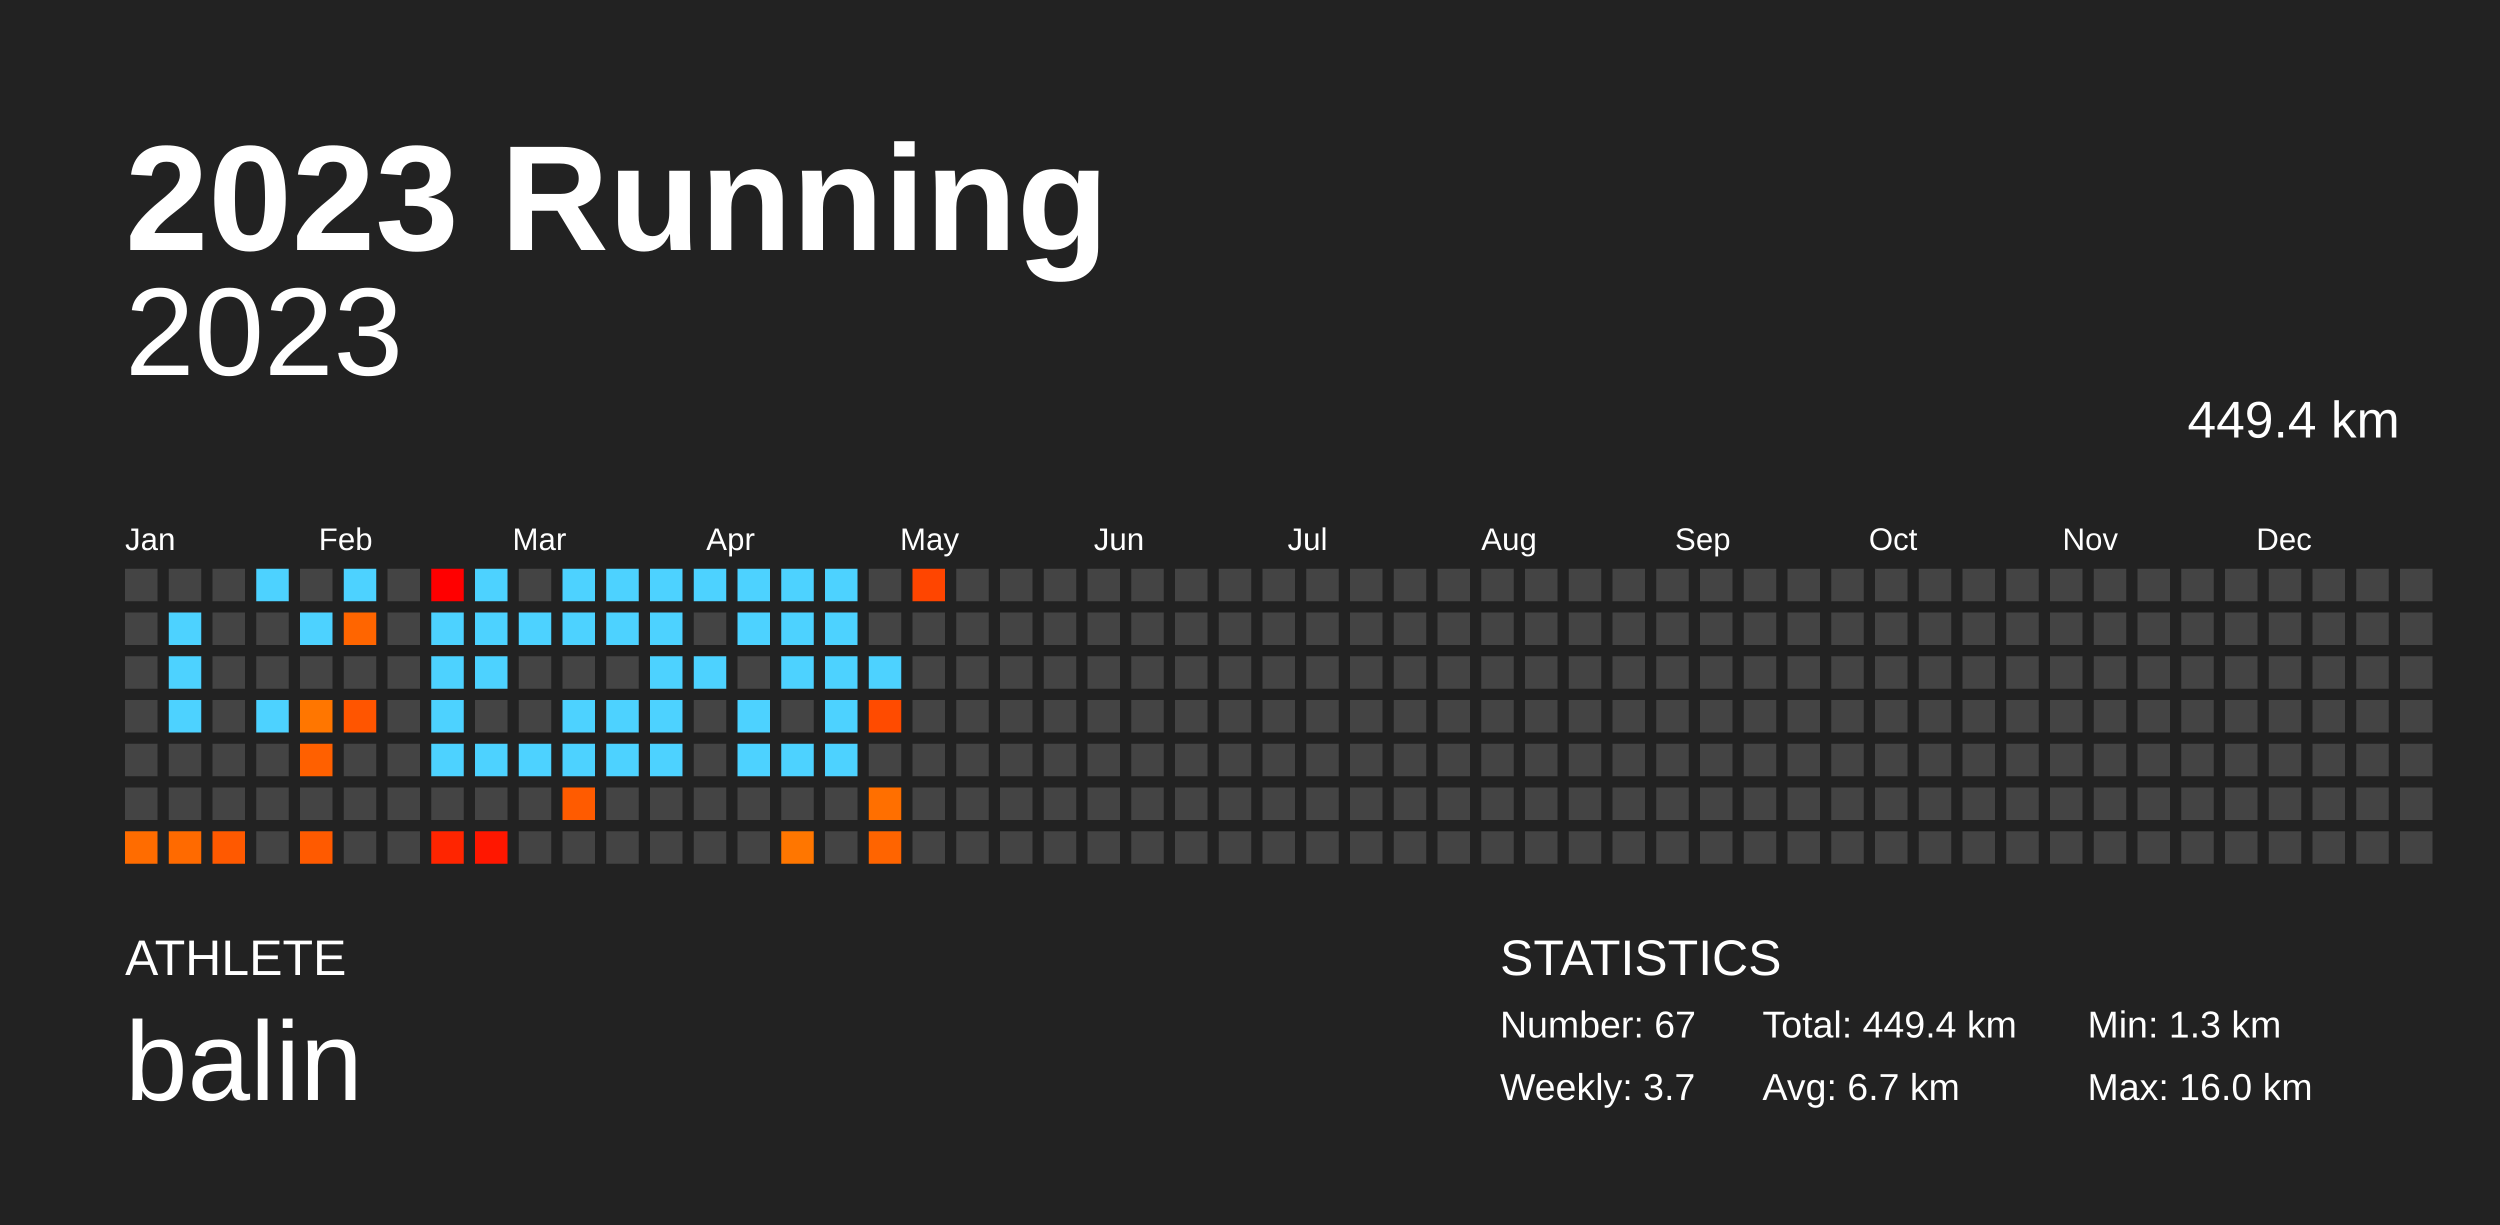
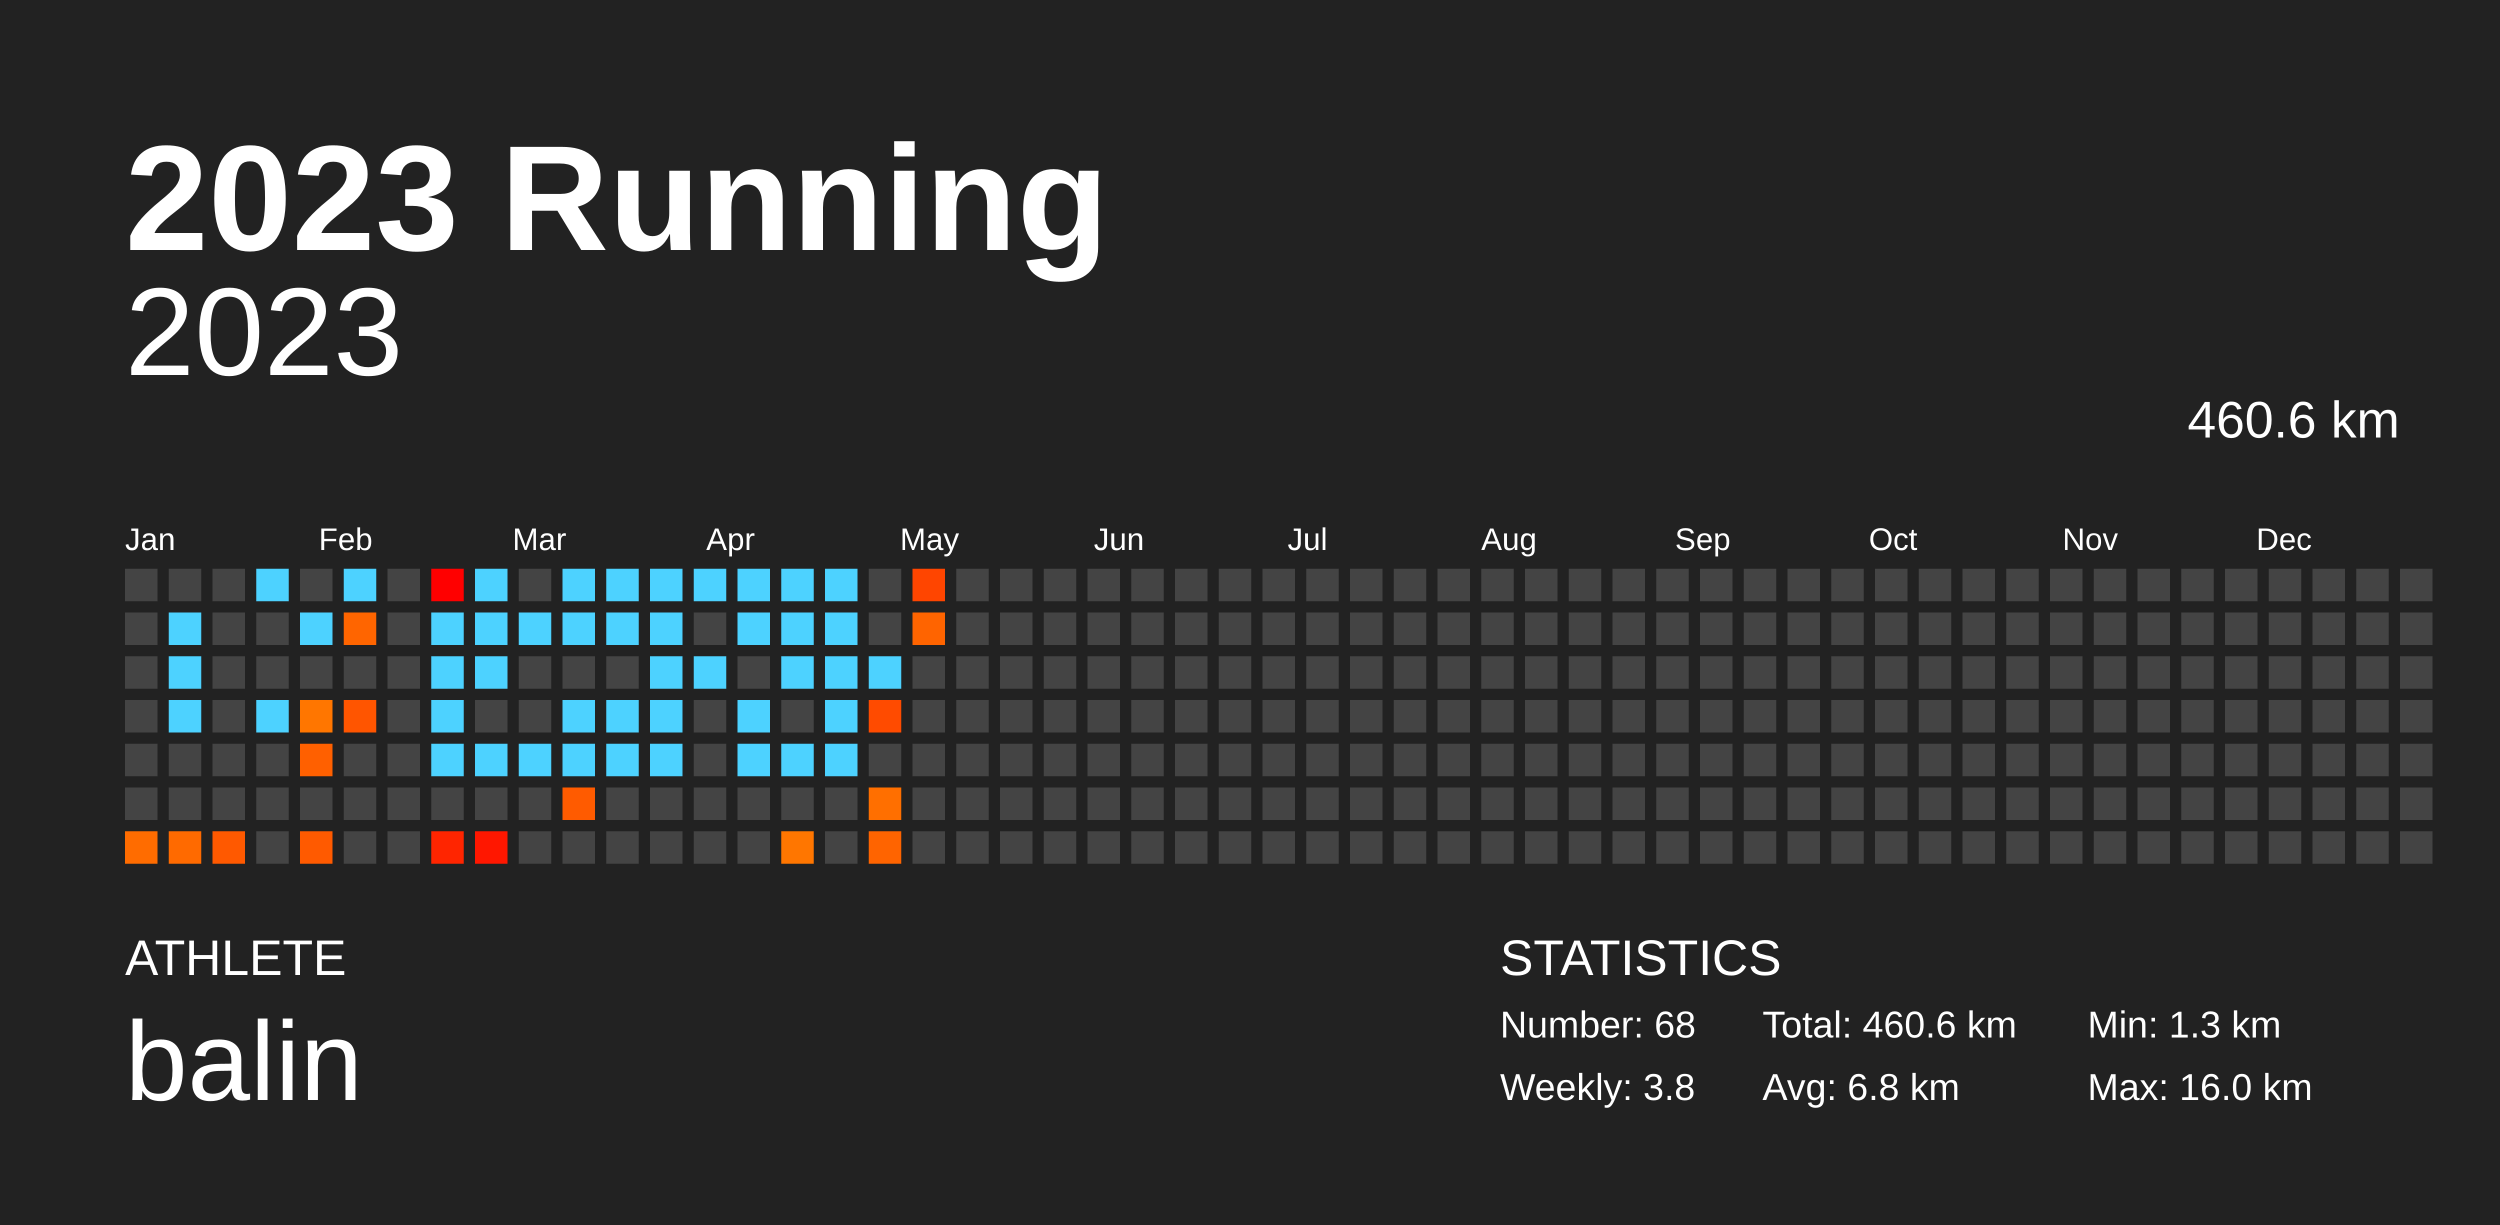
<svg xmlns="http://www.w3.org/2000/svg" baseProfile="full" height="98mm" version="1.1" viewBox="0,0,200,98" width="200mm">
  <defs />
  <rect fill="#222222" height="98" width="200" x="0" y="0" />
  <text fill="#FFFFFF" style="font-size:12px; font-family:Arial; font-weight:bold;" x="10" y="20">2023 Running</text>
  <text fill="#FFFFFF" style="font-size:4px; font-family:Arial" x="10" y="78">ATHLETE</text>
  <text fill="#FFFFFF" style="font-size:9px; font-family:Arial" x="10" y="88">balin</text>
  <text fill="#FFFFFF" style="font-size:4px; font-family:Arial" x="120" y="78">STATISTICS</text>
-   <text fill="#FFFFFF" style="font-size:3px; font-family:Arial" x="120" y="83">Number: 67</text>
-   <text fill="#FFFFFF" style="font-size:3px; font-family:Arial" x="120" y="88">Weekly: 3.7</text>
-   <text fill="#FFFFFF" style="font-size:3px; font-family:Arial" x="141" y="83">Total: 449.4 km</text>
-   <text fill="#FFFFFF" style="font-size:3px; font-family:Arial" x="141" y="88">Avg: 6.7 km</text>
+   <text fill="#FFFFFF" style="font-size:3px; font-family:Arial" x="120" y="83">Number: 68</text>
+   <text fill="#FFFFFF" style="font-size:3px; font-family:Arial" x="120" y="88">Weekly: 3.8</text>
+   <text fill="#FFFFFF" style="font-size:3px; font-family:Arial" x="141" y="83">Total: 460.6 km</text>
+   <text fill="#FFFFFF" style="font-size:3px; font-family:Arial" x="141" y="88">Avg: 6.8 km</text>
  <text fill="#FFFFFF" style="font-size:3px; font-family:Arial" x="167" y="83">Min: 1.3 km</text>
  <text fill="#FFFFFF" style="font-size:3px; font-family:Arial" x="167" y="88">Max: 16.0 km</text>
  <text alignment-baseline="hanging" fill="#FFFFFF" style="font-size:10.0px; font-family:Arial;" x="10" y="30">2023</text>
-   <text alignment-baseline="hanging" fill="#FFFFFF" style="font-size:4.125px; font-family:Arial;" x="175" y="35">449.4 km</text>
+   <text alignment-baseline="hanging" fill="#FFFFFF" style="font-size:4.125px; font-family:Arial;" x="175" y="35">460.6 km</text>
  <text fill="#FFFFFF" style="font-size:2.5px; font-family:Arial" x="10.0" y="44">Jan</text>
  <text fill="#FFFFFF" style="font-size:2.5px; font-family:Arial" x="25.5" y="44">Feb</text>
  <text fill="#FFFFFF" style="font-size:2.5px; font-family:Arial" x="41.0" y="44">Mar</text>
  <text fill="#FFFFFF" style="font-size:2.5px; font-family:Arial" x="56.5" y="44">Apr</text>
  <text fill="#FFFFFF" style="font-size:2.5px; font-family:Arial" x="72.0" y="44">May</text>
  <text fill="#FFFFFF" style="font-size:2.5px; font-family:Arial" x="87.5" y="44">Jun</text>
  <text fill="#FFFFFF" style="font-size:2.5px; font-family:Arial" x="103.0" y="44">Jul</text>
  <text fill="#FFFFFF" style="font-size:2.5px; font-family:Arial" x="118.5" y="44">Aug</text>
  <text fill="#FFFFFF" style="font-size:2.5px; font-family:Arial" x="134.0" y="44">Sep</text>
  <text fill="#FFFFFF" style="font-size:2.5px; font-family:Arial" x="149.5" y="44">Oct</text>
  <text fill="#FFFFFF" style="font-size:2.5px; font-family:Arial" x="165.0" y="44">Nov</text>
  <text fill="#FFFFFF" style="font-size:2.5px; font-family:Arial" x="180.5" y="44">Dec</text>
  <rect fill="#444444" height="2.6" width="2.6" x="10.0" y="45.5" />
  <rect fill="#444444" height="2.6" width="2.6" x="10.0" y="49.0" />
  <rect fill="#444444" height="2.6" width="2.6" x="10.0" y="52.5" />
  <rect fill="#444444" height="2.6" width="2.6" x="10.0" y="56.0" />
  <rect fill="#444444" height="2.6" width="2.6" x="10.0" y="59.5" />
  <rect fill="#444444" height="2.6" width="2.6" x="10.0" y="63.0" />
  <rect fill="#ff6c00" height="2.6" width="2.6" x="10.0" y="66.5" />
  <rect fill="#444444" height="2.6" width="2.6" x="13.5" y="45.5" />
  <rect fill="#4dd2ff" height="2.6" width="2.6" x="13.5" y="49.0" />
  <rect fill="#4dd2ff" height="2.6" width="2.6" x="13.5" y="52.5" />
  <rect fill="#4dd2ff" height="2.6" width="2.6" x="13.5" y="56.0" />
  <rect fill="#444444" height="2.6" width="2.6" x="13.5" y="59.5" />
  <rect fill="#444444" height="2.6" width="2.6" x="13.5" y="63.0" />
  <rect fill="#ff6a00" height="2.6" width="2.6" x="13.5" y="66.5" />
  <rect fill="#444444" height="2.6" width="2.6" x="17.0" y="45.5" />
  <rect fill="#444444" height="2.6" width="2.6" x="17.0" y="49.0" />
  <rect fill="#444444" height="2.6" width="2.6" x="17.0" y="52.5" />
  <rect fill="#444444" height="2.6" width="2.6" x="17.0" y="56.0" />
  <rect fill="#444444" height="2.6" width="2.6" x="17.0" y="59.5" />
  <rect fill="#444444" height="2.6" width="2.6" x="17.0" y="63.0" />
  <rect fill="#ff5900" height="2.6" width="2.6" x="17.0" y="66.5" />
  <rect fill="#4dd2ff" height="2.6" width="2.6" x="20.5" y="45.5" />
  <rect fill="#444444" height="2.6" width="2.6" x="20.5" y="49.0" />
  <rect fill="#444444" height="2.6" width="2.6" x="20.5" y="52.5" />
  <rect fill="#4dd2ff" height="2.6" width="2.6" x="20.5" y="56.0" />
  <rect fill="#444444" height="2.6" width="2.6" x="20.5" y="59.5" />
  <rect fill="#444444" height="2.6" width="2.6" x="20.5" y="63.0" />
  <rect fill="#444444" height="2.6" width="2.6" x="20.5" y="66.5" />
  <rect fill="#444444" height="2.6" width="2.6" x="24.0" y="45.5" />
  <rect fill="#4dd2ff" height="2.6" width="2.6" x="24.0" y="49.0" />
  <rect fill="#444444" height="2.6" width="2.6" x="24.0" y="52.5" />
  <rect fill="#ff7600" height="2.6" width="2.6" x="24.0" y="56.0" />
  <rect fill="#ff6000" height="2.6" width="2.6" x="24.0" y="59.5" />
  <rect fill="#444444" height="2.6" width="2.6" x="24.0" y="63.0" />
  <rect fill="#ff5a00" height="2.6" width="2.6" x="24.0" y="66.5" />
  <rect fill="#4dd2ff" height="2.6" width="2.6" x="27.5" y="45.5" />
  <rect fill="#ff6500" height="2.6" width="2.6" x="27.5" y="49.0" />
  <rect fill="#444444" height="2.6" width="2.6" x="27.5" y="52.5" />
  <rect fill="#ff5500" height="2.6" width="2.6" x="27.5" y="56.0" />
  <rect fill="#444444" height="2.6" width="2.6" x="27.5" y="59.5" />
  <rect fill="#444444" height="2.6" width="2.6" x="27.5" y="63.0" />
  <rect fill="#444444" height="2.6" width="2.6" x="27.5" y="66.5" />
  <rect fill="#444444" height="2.6" width="2.6" x="31.0" y="45.5" />
  <rect fill="#444444" height="2.6" width="2.6" x="31.0" y="49.0" />
  <rect fill="#444444" height="2.6" width="2.6" x="31.0" y="52.5" />
  <rect fill="#444444" height="2.6" width="2.6" x="31.0" y="56.0" />
  <rect fill="#444444" height="2.6" width="2.6" x="31.0" y="59.5" />
  <rect fill="#444444" height="2.6" width="2.6" x="31.0" y="63.0" />
  <rect fill="#444444" height="2.6" width="2.6" x="31.0" y="66.5" />
  <rect fill="#ff0000" height="2.6" width="2.6" x="34.5" y="45.5" />
  <rect fill="#4dd2ff" height="2.6" width="2.6" x="34.5" y="49.0" />
  <rect fill="#4dd2ff" height="2.6" width="2.6" x="34.5" y="52.5" />
  <rect fill="#4dd2ff" height="2.6" width="2.6" x="34.5" y="56.0" />
  <rect fill="#4dd2ff" height="2.6" width="2.6" x="34.5" y="59.5" />
  <rect fill="#444444" height="2.6" width="2.6" x="34.5" y="63.0" />
  <rect fill="#ff2500" height="2.6" width="2.6" x="34.5" y="66.5" />
  <rect fill="#4dd2ff" height="2.6" width="2.6" x="38.0" y="45.5" />
  <rect fill="#4dd2ff" height="2.6" width="2.6" x="38.0" y="49.0" />
  <rect fill="#4dd2ff" height="2.6" width="2.6" x="38.0" y="52.5" />
  <rect fill="#444444" height="2.6" width="2.6" x="38.0" y="56.0" />
  <rect fill="#4dd2ff" height="2.6" width="2.6" x="38.0" y="59.5" />
  <rect fill="#444444" height="2.6" width="2.6" x="38.0" y="63.0" />
  <rect fill="#ff1700" height="2.6" width="2.6" x="38.0" y="66.5" />
  <rect fill="#444444" height="2.6" width="2.6" x="41.5" y="45.5" />
  <rect fill="#4dd2ff" height="2.6" width="2.6" x="41.5" y="49.0" />
  <rect fill="#444444" height="2.6" width="2.6" x="41.5" y="52.5" />
  <rect fill="#444444" height="2.6" width="2.6" x="41.5" y="56.0" />
  <rect fill="#4dd2ff" height="2.6" width="2.6" x="41.5" y="59.5" />
  <rect fill="#444444" height="2.6" width="2.6" x="41.5" y="63.0" />
  <rect fill="#444444" height="2.6" width="2.6" x="41.5" y="66.5" />
  <rect fill="#4dd2ff" height="2.6" width="2.6" x="45.0" y="45.5" />
  <rect fill="#4dd2ff" height="2.6" width="2.6" x="45.0" y="49.0" />
  <rect fill="#444444" height="2.6" width="2.6" x="45.0" y="52.5" />
  <rect fill="#4dd2ff" height="2.6" width="2.6" x="45.0" y="56.0" />
  <rect fill="#4dd2ff" height="2.6" width="2.6" x="45.0" y="59.5" />
  <rect fill="#ff5b00" height="2.6" width="2.6" x="45.0" y="63.0" />
  <rect fill="#444444" height="2.6" width="2.6" x="45.0" y="66.5" />
  <rect fill="#4dd2ff" height="2.6" width="2.6" x="48.5" y="45.5" />
  <rect fill="#4dd2ff" height="2.6" width="2.6" x="48.5" y="49.0" />
  <rect fill="#444444" height="2.6" width="2.6" x="48.5" y="52.5" />
  <rect fill="#4dd2ff" height="2.6" width="2.6" x="48.5" y="56.0" />
  <rect fill="#4dd2ff" height="2.6" width="2.6" x="48.5" y="59.5" />
  <rect fill="#444444" height="2.6" width="2.6" x="48.5" y="63.0" />
  <rect fill="#444444" height="2.6" width="2.6" x="48.5" y="66.5" />
  <rect fill="#4dd2ff" height="2.6" width="2.6" x="52.0" y="45.5" />
  <rect fill="#4dd2ff" height="2.6" width="2.6" x="52.0" y="49.0" />
  <rect fill="#4dd2ff" height="2.6" width="2.6" x="52.0" y="52.5" />
  <rect fill="#4dd2ff" height="2.6" width="2.6" x="52.0" y="56.0" />
  <rect fill="#4dd2ff" height="2.6" width="2.6" x="52.0" y="59.5" />
  <rect fill="#444444" height="2.6" width="2.6" x="52.0" y="63.0" />
  <rect fill="#444444" height="2.6" width="2.6" x="52.0" y="66.5" />
  <rect fill="#4dd2ff" height="2.6" width="2.6" x="55.5" y="45.5" />
  <rect fill="#444444" height="2.6" width="2.6" x="55.5" y="49.0" />
  <rect fill="#4dd2ff" height="2.6" width="2.6" x="55.5" y="52.5" />
  <rect fill="#444444" height="2.6" width="2.6" x="55.5" y="56.0" />
  <rect fill="#444444" height="2.6" width="2.6" x="55.5" y="59.5" />
  <rect fill="#444444" height="2.6" width="2.6" x="55.5" y="63.0" />
  <rect fill="#444444" height="2.6" width="2.6" x="55.5" y="66.5" />
  <rect fill="#4dd2ff" height="2.6" width="2.6" x="59.0" y="45.5" />
  <rect fill="#4dd2ff" height="2.6" width="2.6" x="59.0" y="49.0" />
  <rect fill="#444444" height="2.6" width="2.6" x="59.0" y="52.5" />
  <rect fill="#4dd2ff" height="2.6" width="2.6" x="59.0" y="56.0" />
  <rect fill="#4dd2ff" height="2.6" width="2.6" x="59.0" y="59.5" />
  <rect fill="#444444" height="2.6" width="2.6" x="59.0" y="63.0" />
  <rect fill="#444444" height="2.6" width="2.6" x="59.0" y="66.5" />
  <rect fill="#4dd2ff" height="2.6" width="2.6" x="62.5" y="45.5" />
  <rect fill="#4dd2ff" height="2.6" width="2.6" x="62.5" y="49.0" />
  <rect fill="#4dd2ff" height="2.6" width="2.6" x="62.5" y="52.5" />
  <rect fill="#444444" height="2.6" width="2.6" x="62.5" y="56.0" />
  <rect fill="#4dd2ff" height="2.6" width="2.6" x="62.5" y="59.5" />
  <rect fill="#444444" height="2.6" width="2.6" x="62.5" y="63.0" />
  <rect fill="#ff7600" height="2.6" width="2.6" x="62.5" y="66.5" />
  <rect fill="#4dd2ff" height="2.6" width="2.6" x="66.0" y="45.5" />
  <rect fill="#4dd2ff" height="2.6" width="2.6" x="66.0" y="49.0" />
  <rect fill="#4dd2ff" height="2.6" width="2.6" x="66.0" y="52.5" />
  <rect fill="#4dd2ff" height="2.6" width="2.6" x="66.0" y="56.0" />
  <rect fill="#4dd2ff" height="2.6" width="2.6" x="66.0" y="59.5" />
  <rect fill="#444444" height="2.6" width="2.6" x="66.0" y="63.0" />
  <rect fill="#444444" height="2.6" width="2.6" x="66.0" y="66.5" />
  <rect fill="#444444" height="2.6" width="2.6" x="69.5" y="45.5" />
  <rect fill="#444444" height="2.6" width="2.6" x="69.5" y="49.0" />
  <rect fill="#4dd2ff" height="2.6" width="2.6" x="69.5" y="52.5" />
  <rect fill="#ff4b00" height="2.6" width="2.6" x="69.5" y="56.0" />
  <rect fill="#444444" height="2.6" width="2.6" x="69.5" y="59.5" />
  <rect fill="#ff6f00" height="2.6" width="2.6" x="69.5" y="63.0" />
  <rect fill="#ff6400" height="2.6" width="2.6" x="69.5" y="66.5" />
  <rect fill="#ff4500" height="2.6" width="2.6" x="73.0" y="45.5" />
-   <rect fill="#444444" height="2.6" width="2.6" x="73.0" y="49.0" />
+   <rect fill="#ff6400" height="2.6" width="2.6" x="73.0" y="49.0" />
  <rect fill="#444444" height="2.6" width="2.6" x="73.0" y="52.5" />
  <rect fill="#444444" height="2.6" width="2.6" x="73.0" y="56.0" />
  <rect fill="#444444" height="2.6" width="2.6" x="73.0" y="59.5" />
  <rect fill="#444444" height="2.6" width="2.6" x="73.0" y="63.0" />
  <rect fill="#444444" height="2.6" width="2.6" x="73.0" y="66.5" />
  <rect fill="#444444" height="2.6" width="2.6" x="76.5" y="45.5" />
  <rect fill="#444444" height="2.6" width="2.6" x="76.5" y="49.0" />
  <rect fill="#444444" height="2.6" width="2.6" x="76.5" y="52.5" />
  <rect fill="#444444" height="2.6" width="2.6" x="76.5" y="56.0" />
  <rect fill="#444444" height="2.6" width="2.6" x="76.5" y="59.5" />
  <rect fill="#444444" height="2.6" width="2.6" x="76.5" y="63.0" />
  <rect fill="#444444" height="2.6" width="2.6" x="76.5" y="66.5" />
  <rect fill="#444444" height="2.6" width="2.6" x="80.0" y="45.5" />
  <rect fill="#444444" height="2.6" width="2.6" x="80.0" y="49.0" />
  <rect fill="#444444" height="2.6" width="2.6" x="80.0" y="52.5" />
  <rect fill="#444444" height="2.6" width="2.6" x="80.0" y="56.0" />
  <rect fill="#444444" height="2.6" width="2.6" x="80.0" y="59.5" />
  <rect fill="#444444" height="2.6" width="2.6" x="80.0" y="63.0" />
  <rect fill="#444444" height="2.6" width="2.6" x="80.0" y="66.5" />
  <rect fill="#444444" height="2.6" width="2.6" x="83.5" y="45.5" />
  <rect fill="#444444" height="2.6" width="2.6" x="83.5" y="49.0" />
  <rect fill="#444444" height="2.6" width="2.6" x="83.5" y="52.5" />
  <rect fill="#444444" height="2.6" width="2.6" x="83.5" y="56.0" />
  <rect fill="#444444" height="2.6" width="2.6" x="83.5" y="59.5" />
  <rect fill="#444444" height="2.6" width="2.6" x="83.5" y="63.0" />
  <rect fill="#444444" height="2.6" width="2.6" x="83.5" y="66.5" />
  <rect fill="#444444" height="2.6" width="2.6" x="87.0" y="45.5" />
  <rect fill="#444444" height="2.6" width="2.6" x="87.0" y="49.0" />
  <rect fill="#444444" height="2.6" width="2.6" x="87.0" y="52.5" />
  <rect fill="#444444" height="2.6" width="2.6" x="87.0" y="56.0" />
  <rect fill="#444444" height="2.6" width="2.6" x="87.0" y="59.5" />
  <rect fill="#444444" height="2.6" width="2.6" x="87.0" y="63.0" />
  <rect fill="#444444" height="2.6" width="2.6" x="87.0" y="66.5" />
  <rect fill="#444444" height="2.6" width="2.6" x="90.5" y="45.5" />
  <rect fill="#444444" height="2.6" width="2.6" x="90.5" y="49.0" />
  <rect fill="#444444" height="2.6" width="2.6" x="90.5" y="52.5" />
  <rect fill="#444444" height="2.6" width="2.6" x="90.5" y="56.0" />
  <rect fill="#444444" height="2.6" width="2.6" x="90.5" y="59.5" />
  <rect fill="#444444" height="2.6" width="2.6" x="90.5" y="63.0" />
  <rect fill="#444444" height="2.6" width="2.6" x="90.5" y="66.5" />
  <rect fill="#444444" height="2.6" width="2.6" x="94.0" y="45.5" />
  <rect fill="#444444" height="2.6" width="2.6" x="94.0" y="49.0" />
  <rect fill="#444444" height="2.6" width="2.6" x="94.0" y="52.5" />
  <rect fill="#444444" height="2.6" width="2.6" x="94.0" y="56.0" />
  <rect fill="#444444" height="2.6" width="2.6" x="94.0" y="59.5" />
  <rect fill="#444444" height="2.6" width="2.6" x="94.0" y="63.0" />
  <rect fill="#444444" height="2.6" width="2.6" x="94.0" y="66.5" />
  <rect fill="#444444" height="2.6" width="2.6" x="97.5" y="45.5" />
  <rect fill="#444444" height="2.6" width="2.6" x="97.5" y="49.0" />
  <rect fill="#444444" height="2.6" width="2.6" x="97.5" y="52.5" />
  <rect fill="#444444" height="2.6" width="2.6" x="97.5" y="56.0" />
  <rect fill="#444444" height="2.6" width="2.6" x="97.5" y="59.5" />
  <rect fill="#444444" height="2.6" width="2.6" x="97.5" y="63.0" />
  <rect fill="#444444" height="2.6" width="2.6" x="97.5" y="66.5" />
  <rect fill="#444444" height="2.6" width="2.6" x="101.0" y="45.5" />
  <rect fill="#444444" height="2.6" width="2.6" x="101.0" y="49.0" />
  <rect fill="#444444" height="2.6" width="2.6" x="101.0" y="52.5" />
  <rect fill="#444444" height="2.6" width="2.6" x="101.0" y="56.0" />
  <rect fill="#444444" height="2.6" width="2.6" x="101.0" y="59.5" />
  <rect fill="#444444" height="2.6" width="2.6" x="101.0" y="63.0" />
  <rect fill="#444444" height="2.6" width="2.6" x="101.0" y="66.5" />
  <rect fill="#444444" height="2.6" width="2.6" x="104.5" y="45.5" />
  <rect fill="#444444" height="2.6" width="2.6" x="104.5" y="49.0" />
  <rect fill="#444444" height="2.6" width="2.6" x="104.5" y="52.5" />
  <rect fill="#444444" height="2.6" width="2.6" x="104.5" y="56.0" />
  <rect fill="#444444" height="2.6" width="2.6" x="104.5" y="59.5" />
  <rect fill="#444444" height="2.6" width="2.6" x="104.5" y="63.0" />
  <rect fill="#444444" height="2.6" width="2.6" x="104.5" y="66.5" />
  <rect fill="#444444" height="2.6" width="2.6" x="108.0" y="45.5" />
  <rect fill="#444444" height="2.6" width="2.6" x="108.0" y="49.0" />
  <rect fill="#444444" height="2.6" width="2.6" x="108.0" y="52.5" />
  <rect fill="#444444" height="2.6" width="2.6" x="108.0" y="56.0" />
  <rect fill="#444444" height="2.6" width="2.6" x="108.0" y="59.5" />
  <rect fill="#444444" height="2.6" width="2.6" x="108.0" y="63.0" />
  <rect fill="#444444" height="2.6" width="2.6" x="108.0" y="66.5" />
  <rect fill="#444444" height="2.6" width="2.6" x="111.5" y="45.5" />
  <rect fill="#444444" height="2.6" width="2.6" x="111.5" y="49.0" />
  <rect fill="#444444" height="2.6" width="2.6" x="111.5" y="52.5" />
  <rect fill="#444444" height="2.6" width="2.6" x="111.5" y="56.0" />
  <rect fill="#444444" height="2.6" width="2.6" x="111.5" y="59.5" />
  <rect fill="#444444" height="2.6" width="2.6" x="111.5" y="63.0" />
  <rect fill="#444444" height="2.6" width="2.6" x="111.5" y="66.5" />
  <rect fill="#444444" height="2.6" width="2.6" x="115.0" y="45.5" />
  <rect fill="#444444" height="2.6" width="2.6" x="115.0" y="49.0" />
  <rect fill="#444444" height="2.6" width="2.6" x="115.0" y="52.5" />
  <rect fill="#444444" height="2.6" width="2.6" x="115.0" y="56.0" />
  <rect fill="#444444" height="2.6" width="2.6" x="115.0" y="59.5" />
  <rect fill="#444444" height="2.6" width="2.6" x="115.0" y="63.0" />
  <rect fill="#444444" height="2.6" width="2.6" x="115.0" y="66.5" />
  <rect fill="#444444" height="2.6" width="2.6" x="118.5" y="45.5" />
  <rect fill="#444444" height="2.6" width="2.6" x="118.5" y="49.0" />
  <rect fill="#444444" height="2.6" width="2.6" x="118.5" y="52.5" />
  <rect fill="#444444" height="2.6" width="2.6" x="118.5" y="56.0" />
  <rect fill="#444444" height="2.6" width="2.6" x="118.5" y="59.5" />
  <rect fill="#444444" height="2.6" width="2.6" x="118.5" y="63.0" />
  <rect fill="#444444" height="2.6" width="2.6" x="118.5" y="66.5" />
  <rect fill="#444444" height="2.6" width="2.6" x="122.0" y="45.5" />
  <rect fill="#444444" height="2.6" width="2.6" x="122.0" y="49.0" />
  <rect fill="#444444" height="2.6" width="2.6" x="122.0" y="52.5" />
  <rect fill="#444444" height="2.6" width="2.6" x="122.0" y="56.0" />
  <rect fill="#444444" height="2.6" width="2.6" x="122.0" y="59.5" />
  <rect fill="#444444" height="2.6" width="2.6" x="122.0" y="63.0" />
  <rect fill="#444444" height="2.6" width="2.6" x="122.0" y="66.5" />
  <rect fill="#444444" height="2.6" width="2.6" x="125.5" y="45.5" />
  <rect fill="#444444" height="2.6" width="2.6" x="125.5" y="49.0" />
  <rect fill="#444444" height="2.6" width="2.6" x="125.5" y="52.5" />
  <rect fill="#444444" height="2.6" width="2.6" x="125.5" y="56.0" />
  <rect fill="#444444" height="2.6" width="2.6" x="125.5" y="59.5" />
  <rect fill="#444444" height="2.6" width="2.6" x="125.5" y="63.0" />
  <rect fill="#444444" height="2.6" width="2.6" x="125.5" y="66.5" />
  <rect fill="#444444" height="2.6" width="2.6" x="129.0" y="45.5" />
  <rect fill="#444444" height="2.6" width="2.6" x="129.0" y="49.0" />
  <rect fill="#444444" height="2.6" width="2.6" x="129.0" y="52.5" />
  <rect fill="#444444" height="2.6" width="2.6" x="129.0" y="56.0" />
  <rect fill="#444444" height="2.6" width="2.6" x="129.0" y="59.5" />
  <rect fill="#444444" height="2.6" width="2.6" x="129.0" y="63.0" />
  <rect fill="#444444" height="2.6" width="2.6" x="129.0" y="66.5" />
  <rect fill="#444444" height="2.6" width="2.6" x="132.5" y="45.5" />
  <rect fill="#444444" height="2.6" width="2.6" x="132.5" y="49.0" />
  <rect fill="#444444" height="2.6" width="2.6" x="132.5" y="52.5" />
  <rect fill="#444444" height="2.6" width="2.6" x="132.5" y="56.0" />
  <rect fill="#444444" height="2.6" width="2.6" x="132.5" y="59.5" />
  <rect fill="#444444" height="2.6" width="2.6" x="132.5" y="63.0" />
  <rect fill="#444444" height="2.6" width="2.6" x="132.5" y="66.5" />
  <rect fill="#444444" height="2.6" width="2.6" x="136.0" y="45.5" />
  <rect fill="#444444" height="2.6" width="2.6" x="136.0" y="49.0" />
  <rect fill="#444444" height="2.6" width="2.6" x="136.0" y="52.5" />
  <rect fill="#444444" height="2.6" width="2.6" x="136.0" y="56.0" />
  <rect fill="#444444" height="2.6" width="2.6" x="136.0" y="59.5" />
  <rect fill="#444444" height="2.6" width="2.6" x="136.0" y="63.0" />
  <rect fill="#444444" height="2.6" width="2.6" x="136.0" y="66.5" />
  <rect fill="#444444" height="2.6" width="2.6" x="139.5" y="45.5" />
  <rect fill="#444444" height="2.6" width="2.6" x="139.5" y="49.0" />
  <rect fill="#444444" height="2.6" width="2.6" x="139.5" y="52.5" />
  <rect fill="#444444" height="2.6" width="2.6" x="139.5" y="56.0" />
  <rect fill="#444444" height="2.6" width="2.6" x="139.5" y="59.5" />
  <rect fill="#444444" height="2.6" width="2.6" x="139.5" y="63.0" />
  <rect fill="#444444" height="2.6" width="2.6" x="139.5" y="66.5" />
  <rect fill="#444444" height="2.6" width="2.6" x="143.0" y="45.5" />
  <rect fill="#444444" height="2.6" width="2.6" x="143.0" y="49.0" />
  <rect fill="#444444" height="2.6" width="2.6" x="143.0" y="52.5" />
  <rect fill="#444444" height="2.6" width="2.6" x="143.0" y="56.0" />
  <rect fill="#444444" height="2.6" width="2.6" x="143.0" y="59.5" />
  <rect fill="#444444" height="2.6" width="2.6" x="143.0" y="63.0" />
  <rect fill="#444444" height="2.6" width="2.6" x="143.0" y="66.5" />
  <rect fill="#444444" height="2.6" width="2.6" x="146.5" y="45.5" />
  <rect fill="#444444" height="2.6" width="2.6" x="146.5" y="49.0" />
  <rect fill="#444444" height="2.6" width="2.6" x="146.5" y="52.5" />
  <rect fill="#444444" height="2.6" width="2.6" x="146.5" y="56.0" />
  <rect fill="#444444" height="2.6" width="2.6" x="146.5" y="59.5" />
  <rect fill="#444444" height="2.6" width="2.6" x="146.5" y="63.0" />
  <rect fill="#444444" height="2.6" width="2.6" x="146.5" y="66.5" />
  <rect fill="#444444" height="2.6" width="2.6" x="150.0" y="45.5" />
  <rect fill="#444444" height="2.6" width="2.6" x="150.0" y="49.0" />
  <rect fill="#444444" height="2.6" width="2.6" x="150.0" y="52.5" />
  <rect fill="#444444" height="2.6" width="2.6" x="150.0" y="56.0" />
  <rect fill="#444444" height="2.6" width="2.6" x="150.0" y="59.5" />
  <rect fill="#444444" height="2.6" width="2.6" x="150.0" y="63.0" />
  <rect fill="#444444" height="2.6" width="2.6" x="150.0" y="66.5" />
  <rect fill="#444444" height="2.6" width="2.6" x="153.5" y="45.5" />
  <rect fill="#444444" height="2.6" width="2.6" x="153.5" y="49.0" />
  <rect fill="#444444" height="2.6" width="2.6" x="153.5" y="52.5" />
  <rect fill="#444444" height="2.6" width="2.6" x="153.5" y="56.0" />
  <rect fill="#444444" height="2.6" width="2.6" x="153.5" y="59.5" />
  <rect fill="#444444" height="2.6" width="2.6" x="153.5" y="63.0" />
  <rect fill="#444444" height="2.6" width="2.6" x="153.5" y="66.5" />
  <rect fill="#444444" height="2.6" width="2.6" x="157.0" y="45.5" />
  <rect fill="#444444" height="2.6" width="2.6" x="157.0" y="49.0" />
  <rect fill="#444444" height="2.6" width="2.6" x="157.0" y="52.5" />
  <rect fill="#444444" height="2.6" width="2.6" x="157.0" y="56.0" />
  <rect fill="#444444" height="2.6" width="2.6" x="157.0" y="59.5" />
  <rect fill="#444444" height="2.6" width="2.6" x="157.0" y="63.0" />
  <rect fill="#444444" height="2.6" width="2.6" x="157.0" y="66.5" />
  <rect fill="#444444" height="2.6" width="2.6" x="160.5" y="45.5" />
  <rect fill="#444444" height="2.6" width="2.6" x="160.5" y="49.0" />
  <rect fill="#444444" height="2.6" width="2.6" x="160.5" y="52.5" />
  <rect fill="#444444" height="2.6" width="2.6" x="160.5" y="56.0" />
  <rect fill="#444444" height="2.6" width="2.6" x="160.5" y="59.5" />
  <rect fill="#444444" height="2.6" width="2.6" x="160.5" y="63.0" />
  <rect fill="#444444" height="2.6" width="2.6" x="160.5" y="66.5" />
  <rect fill="#444444" height="2.6" width="2.6" x="164.0" y="45.5" />
  <rect fill="#444444" height="2.6" width="2.6" x="164.0" y="49.0" />
  <rect fill="#444444" height="2.6" width="2.6" x="164.0" y="52.5" />
  <rect fill="#444444" height="2.6" width="2.6" x="164.0" y="56.0" />
  <rect fill="#444444" height="2.6" width="2.6" x="164.0" y="59.5" />
  <rect fill="#444444" height="2.6" width="2.6" x="164.0" y="63.0" />
  <rect fill="#444444" height="2.6" width="2.6" x="164.0" y="66.5" />
  <rect fill="#444444" height="2.6" width="2.6" x="167.5" y="45.5" />
  <rect fill="#444444" height="2.6" width="2.6" x="167.5" y="49.0" />
  <rect fill="#444444" height="2.6" width="2.6" x="167.5" y="52.5" />
  <rect fill="#444444" height="2.6" width="2.6" x="167.5" y="56.0" />
  <rect fill="#444444" height="2.6" width="2.6" x="167.5" y="59.5" />
  <rect fill="#444444" height="2.6" width="2.6" x="167.5" y="63.0" />
  <rect fill="#444444" height="2.6" width="2.6" x="167.5" y="66.5" />
  <rect fill="#444444" height="2.6" width="2.6" x="171.0" y="45.5" />
  <rect fill="#444444" height="2.6" width="2.6" x="171.0" y="49.0" />
  <rect fill="#444444" height="2.6" width="2.6" x="171.0" y="52.5" />
  <rect fill="#444444" height="2.6" width="2.6" x="171.0" y="56.0" />
  <rect fill="#444444" height="2.6" width="2.6" x="171.0" y="59.5" />
  <rect fill="#444444" height="2.6" width="2.6" x="171.0" y="63.0" />
  <rect fill="#444444" height="2.6" width="2.6" x="171.0" y="66.5" />
  <rect fill="#444444" height="2.6" width="2.6" x="174.5" y="45.5" />
  <rect fill="#444444" height="2.6" width="2.6" x="174.5" y="49.0" />
  <rect fill="#444444" height="2.6" width="2.6" x="174.5" y="52.5" />
  <rect fill="#444444" height="2.6" width="2.6" x="174.5" y="56.0" />
  <rect fill="#444444" height="2.6" width="2.6" x="174.5" y="59.5" />
  <rect fill="#444444" height="2.6" width="2.6" x="174.5" y="63.0" />
  <rect fill="#444444" height="2.6" width="2.6" x="174.5" y="66.5" />
  <rect fill="#444444" height="2.6" width="2.6" x="178.0" y="45.5" />
  <rect fill="#444444" height="2.6" width="2.6" x="178.0" y="49.0" />
  <rect fill="#444444" height="2.6" width="2.6" x="178.0" y="52.5" />
  <rect fill="#444444" height="2.6" width="2.6" x="178.0" y="56.0" />
  <rect fill="#444444" height="2.6" width="2.6" x="178.0" y="59.5" />
  <rect fill="#444444" height="2.6" width="2.6" x="178.0" y="63.0" />
  <rect fill="#444444" height="2.6" width="2.6" x="178.0" y="66.5" />
  <rect fill="#444444" height="2.6" width="2.6" x="181.5" y="45.5" />
  <rect fill="#444444" height="2.6" width="2.6" x="181.5" y="49.0" />
  <rect fill="#444444" height="2.6" width="2.6" x="181.5" y="52.5" />
  <rect fill="#444444" height="2.6" width="2.6" x="181.5" y="56.0" />
  <rect fill="#444444" height="2.6" width="2.6" x="181.5" y="59.5" />
  <rect fill="#444444" height="2.6" width="2.6" x="181.5" y="63.0" />
  <rect fill="#444444" height="2.6" width="2.6" x="181.5" y="66.5" />
  <rect fill="#444444" height="2.6" width="2.6" x="185.0" y="45.5" />
  <rect fill="#444444" height="2.6" width="2.6" x="185.0" y="49.0" />
  <rect fill="#444444" height="2.6" width="2.6" x="185.0" y="52.5" />
  <rect fill="#444444" height="2.6" width="2.6" x="185.0" y="56.0" />
  <rect fill="#444444" height="2.6" width="2.6" x="185.0" y="59.5" />
  <rect fill="#444444" height="2.6" width="2.6" x="185.0" y="63.0" />
  <rect fill="#444444" height="2.6" width="2.6" x="185.0" y="66.5" />
  <rect fill="#444444" height="2.6" width="2.6" x="188.5" y="45.5" />
  <rect fill="#444444" height="2.6" width="2.6" x="188.5" y="49.0" />
  <rect fill="#444444" height="2.6" width="2.6" x="188.5" y="52.5" />
  <rect fill="#444444" height="2.6" width="2.6" x="188.5" y="56.0" />
  <rect fill="#444444" height="2.6" width="2.6" x="188.5" y="59.5" />
  <rect fill="#444444" height="2.6" width="2.6" x="188.5" y="63.0" />
  <rect fill="#444444" height="2.6" width="2.6" x="188.5" y="66.5" />
  <rect fill="#444444" height="2.6" width="2.6" x="192.0" y="45.5" />
  <rect fill="#444444" height="2.6" width="2.6" x="192.0" y="49.0" />
  <rect fill="#444444" height="2.6" width="2.6" x="192.0" y="52.5" />
  <rect fill="#444444" height="2.6" width="2.6" x="192.0" y="56.0" />
  <rect fill="#444444" height="2.6" width="2.6" x="192.0" y="59.5" />
  <rect fill="#444444" height="2.6" width="2.6" x="192.0" y="63.0" />
  <rect fill="#444444" height="2.6" width="2.6" x="192.0" y="66.5" />
</svg>
